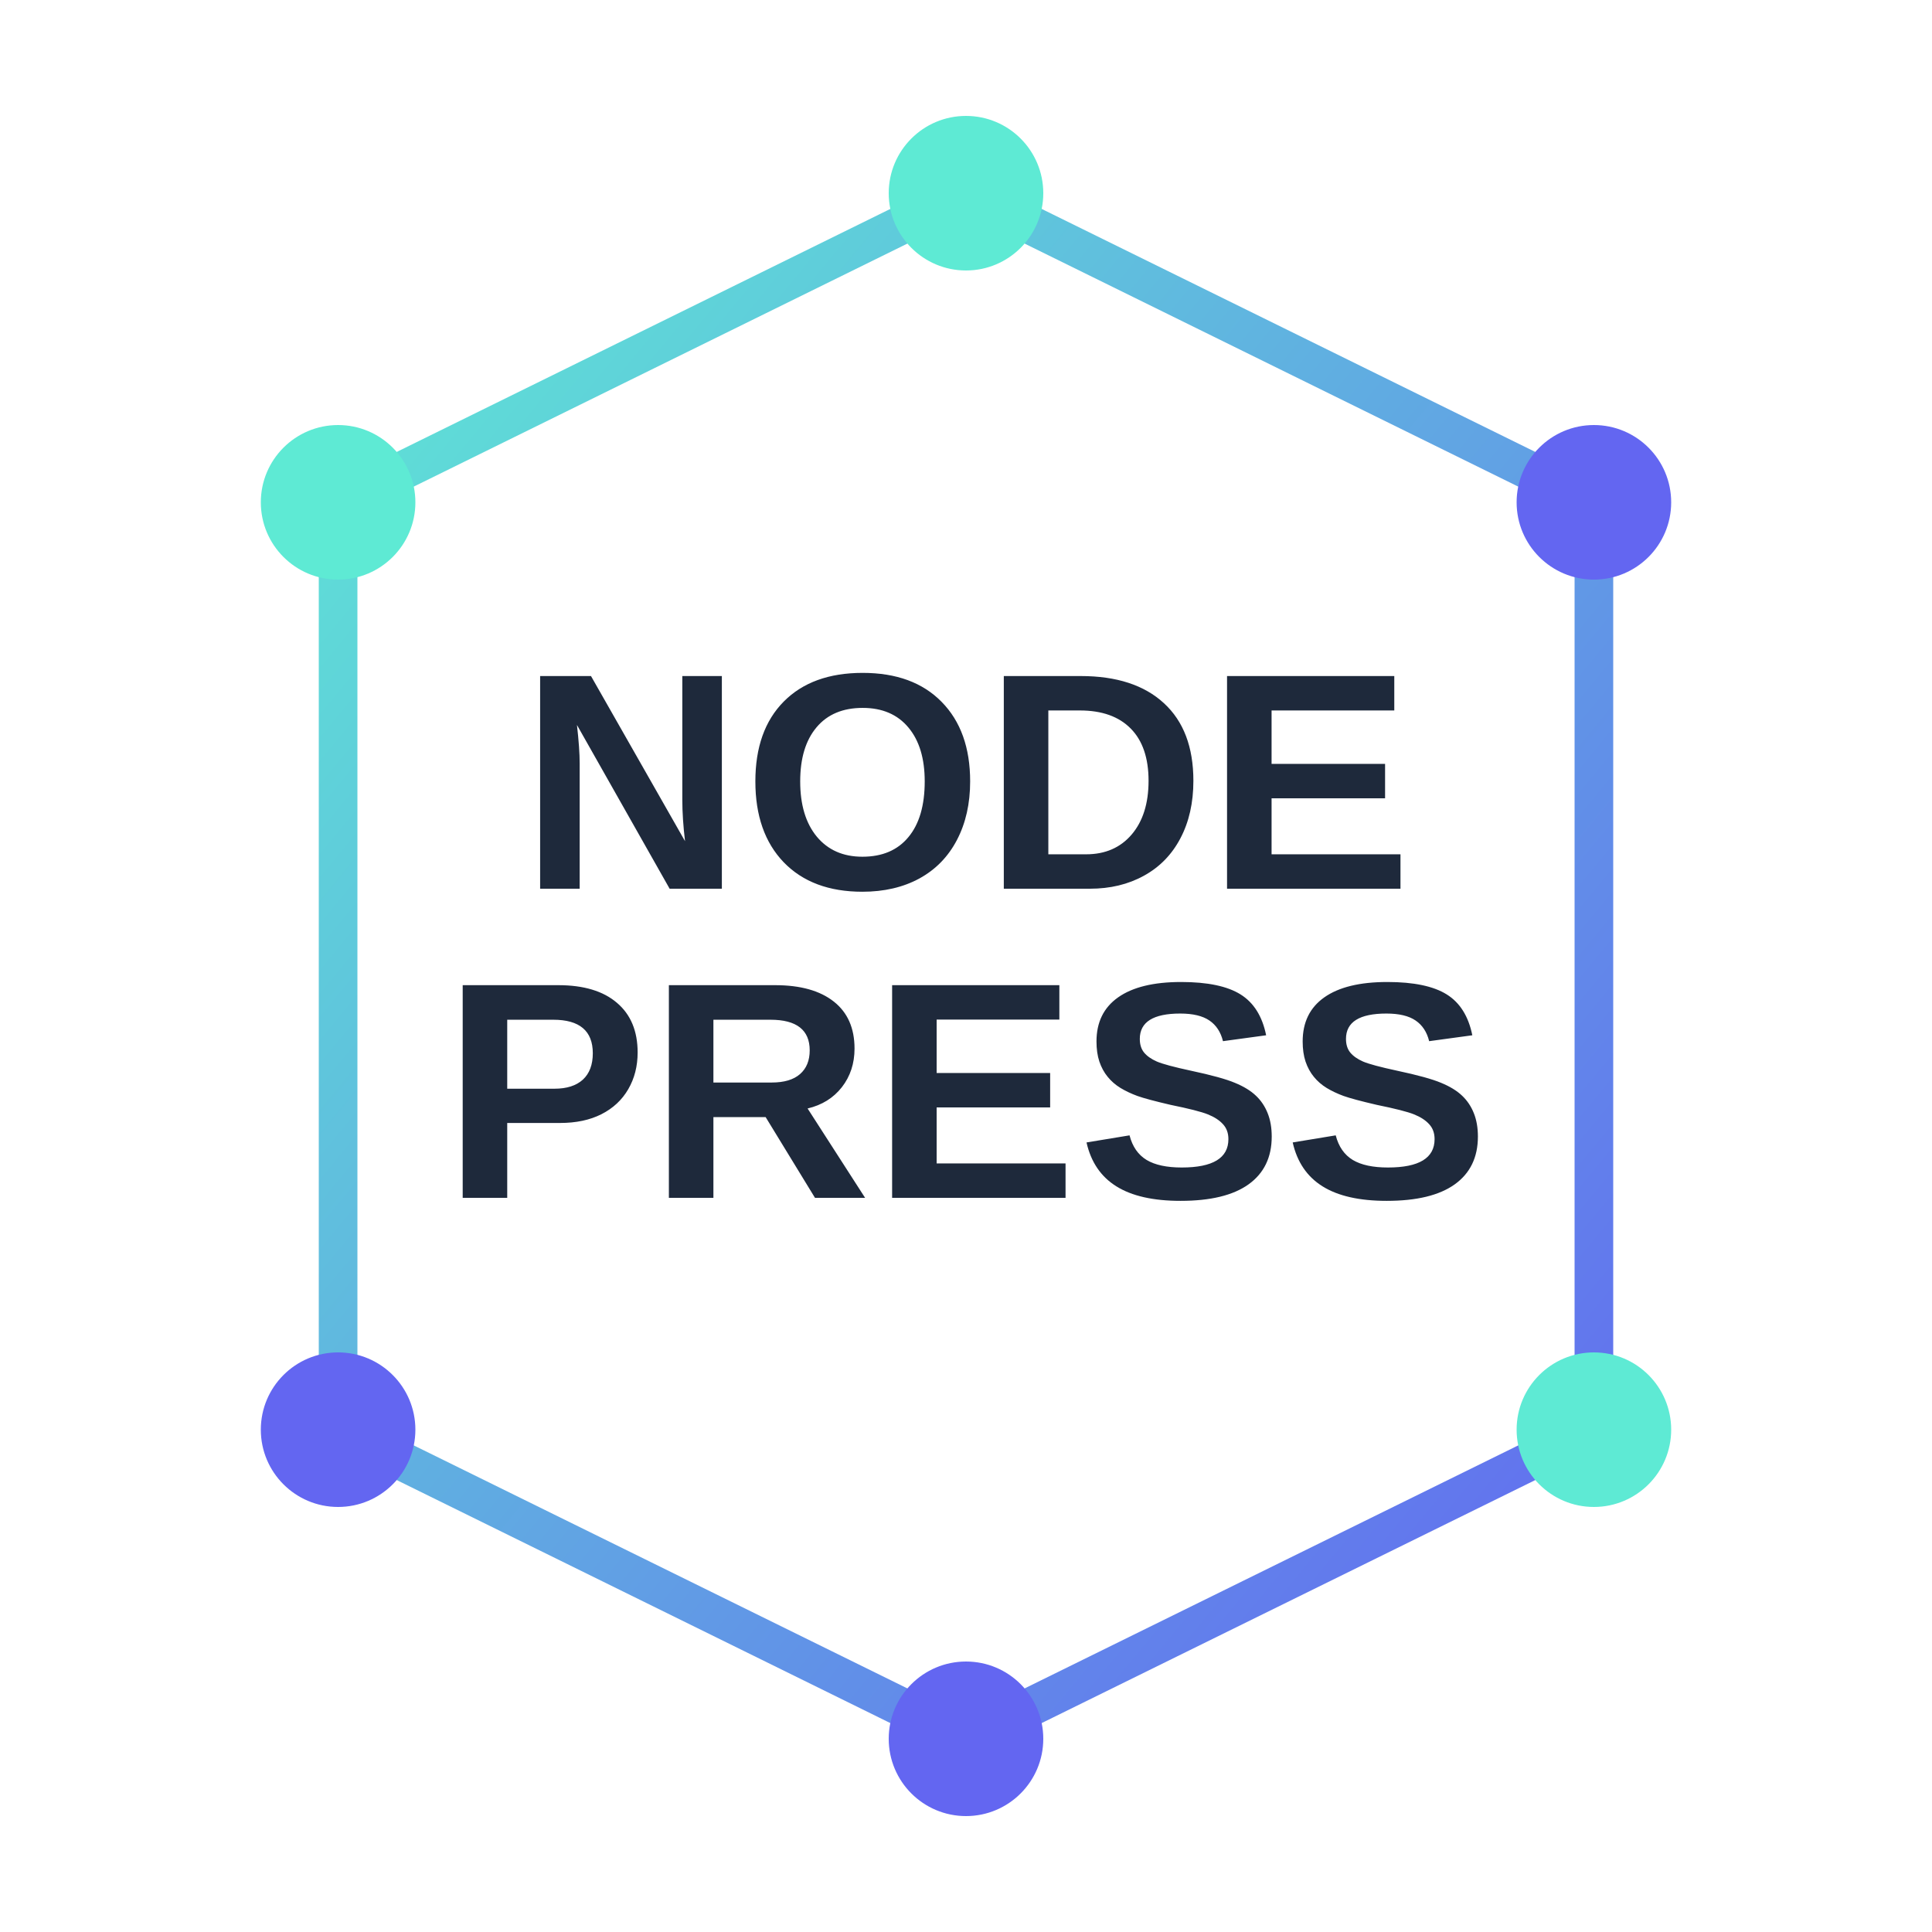
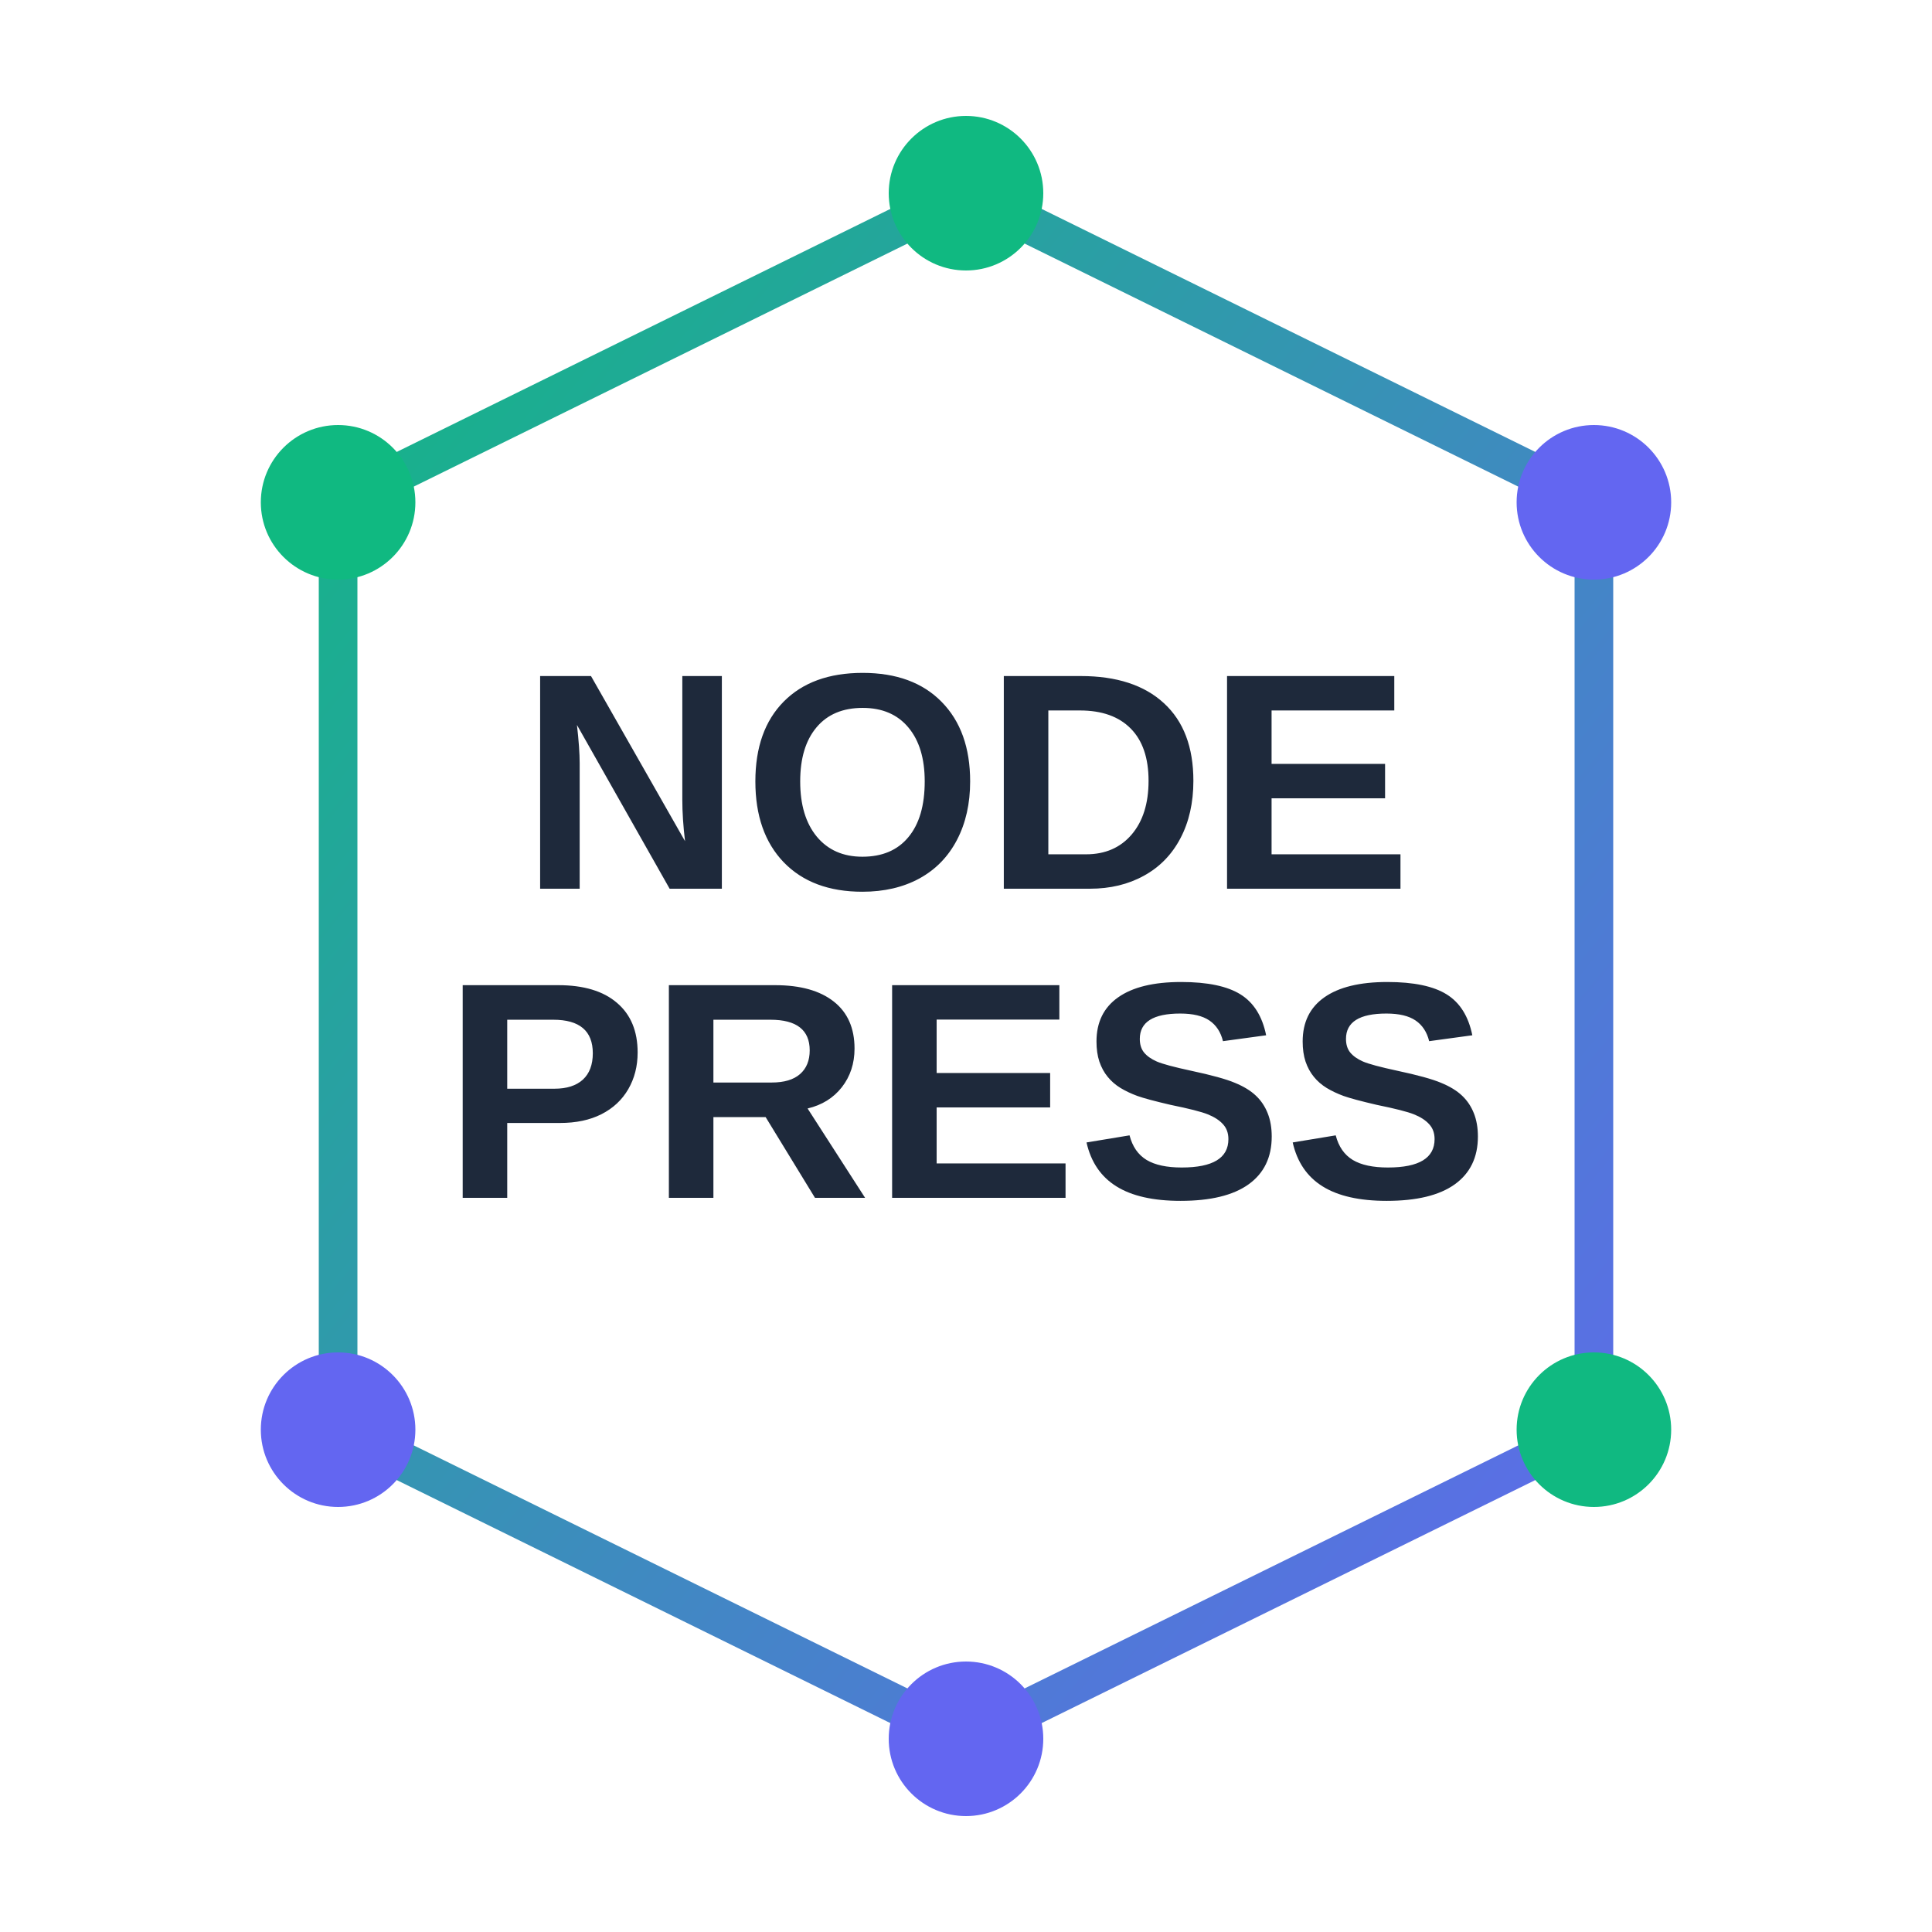
<svg xmlns="http://www.w3.org/2000/svg" viewBox="0 0 200 200" width="200" height="200">
  <defs>
    <linearGradient id="hexGrad" x1="0%" y1="0%" x2="100%" y2="100%">
-       <stop offset="0%" style="stop-color:#5eead4" />
+       <stop offset="0%" style="stop-color:#10b981" />
      <stop offset="100%" style="stop-color:#6366f1" />
    </linearGradient>
  </defs>
  <polygon points="100,20 165,52 165,148 100,180 35,148 35,52" fill="none" stroke="url(#hexGrad)" stroke-width="4" stroke-linejoin="round" />
-   <circle cx="100" cy="20" r="8" fill="#5eead4" />
+   <circle cx="100" cy="20" r="8" fill="#10b981" />
  <circle cx="165" cy="52" r="8" fill="#6366f1" />
-   <circle cx="165" cy="148" r="8" fill="#5eead4" />
+   <circle cx="165" cy="148" r="8" fill="#10b981" />
  <circle cx="100" cy="180" r="8" fill="#6366f1" />
  <circle cx="35" cy="148" r="8" fill="#6366f1" />
-   <circle cx="35" cy="52" r="8" fill="#5eead4" />
+   <circle cx="35" cy="52" r="8" fill="#10b981" />
  <text x="100" y="92" font-family="Arial, Helvetica, sans-serif" font-size="32" font-weight="bold" fill="#1e293b" text-anchor="middle">NODE</text>
  <text x="100" y="124" font-family="Arial, Helvetica, sans-serif" font-size="32" font-weight="bold" fill="#1e293b" text-anchor="middle">PRESS</text>
</svg>
